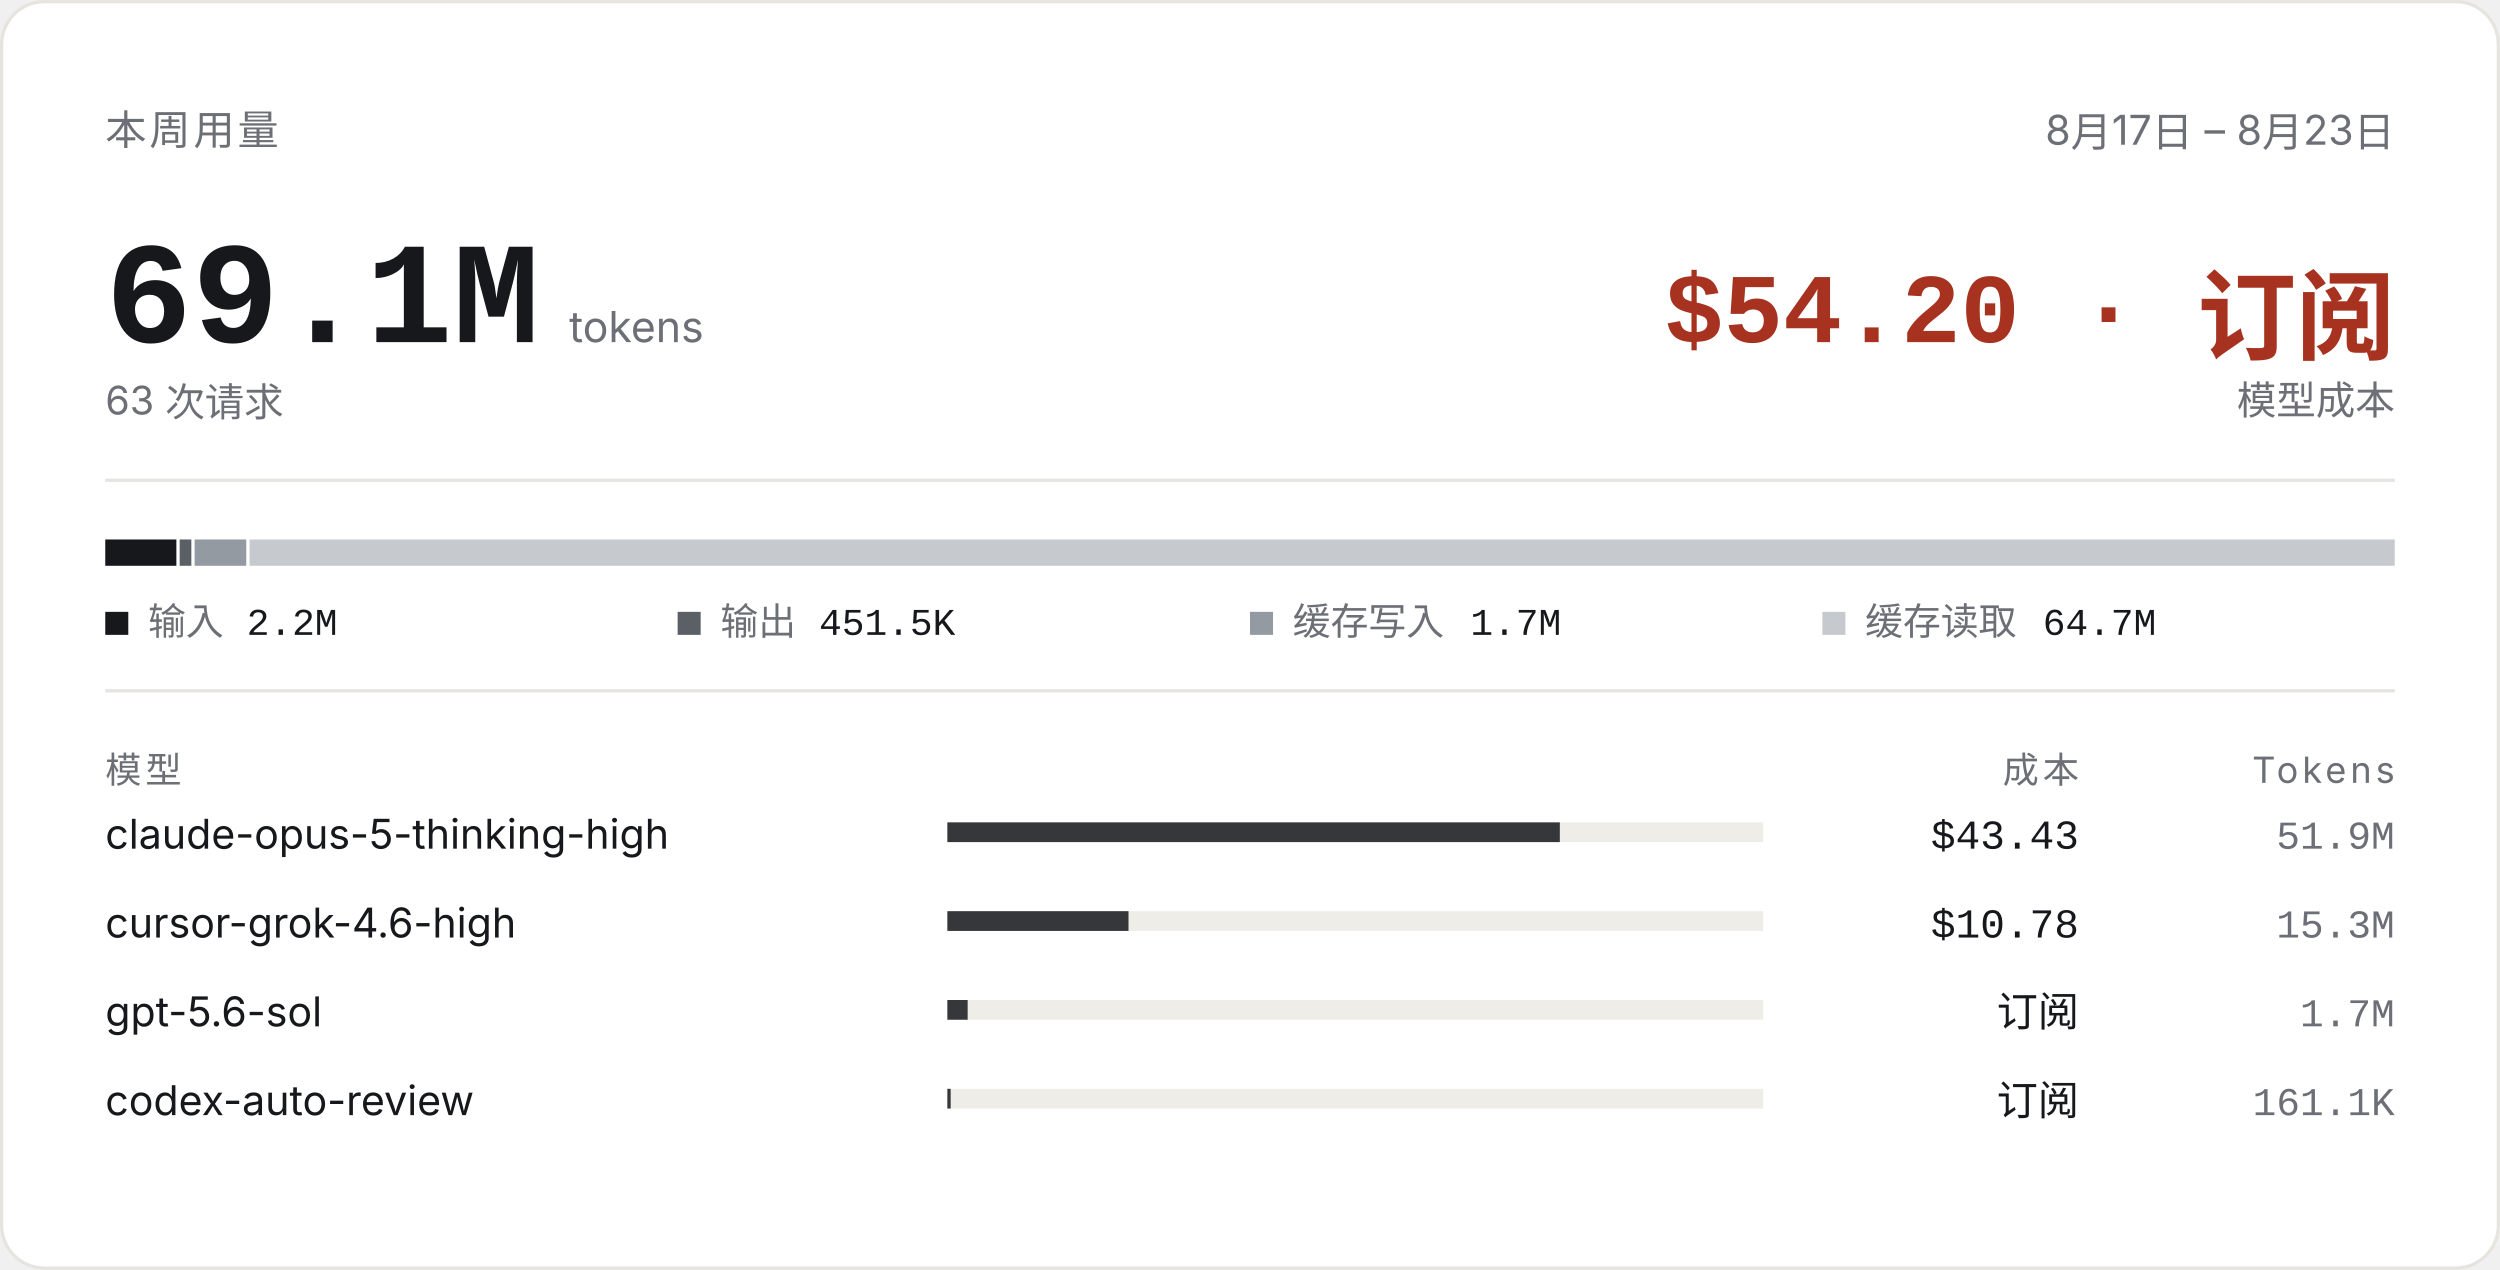
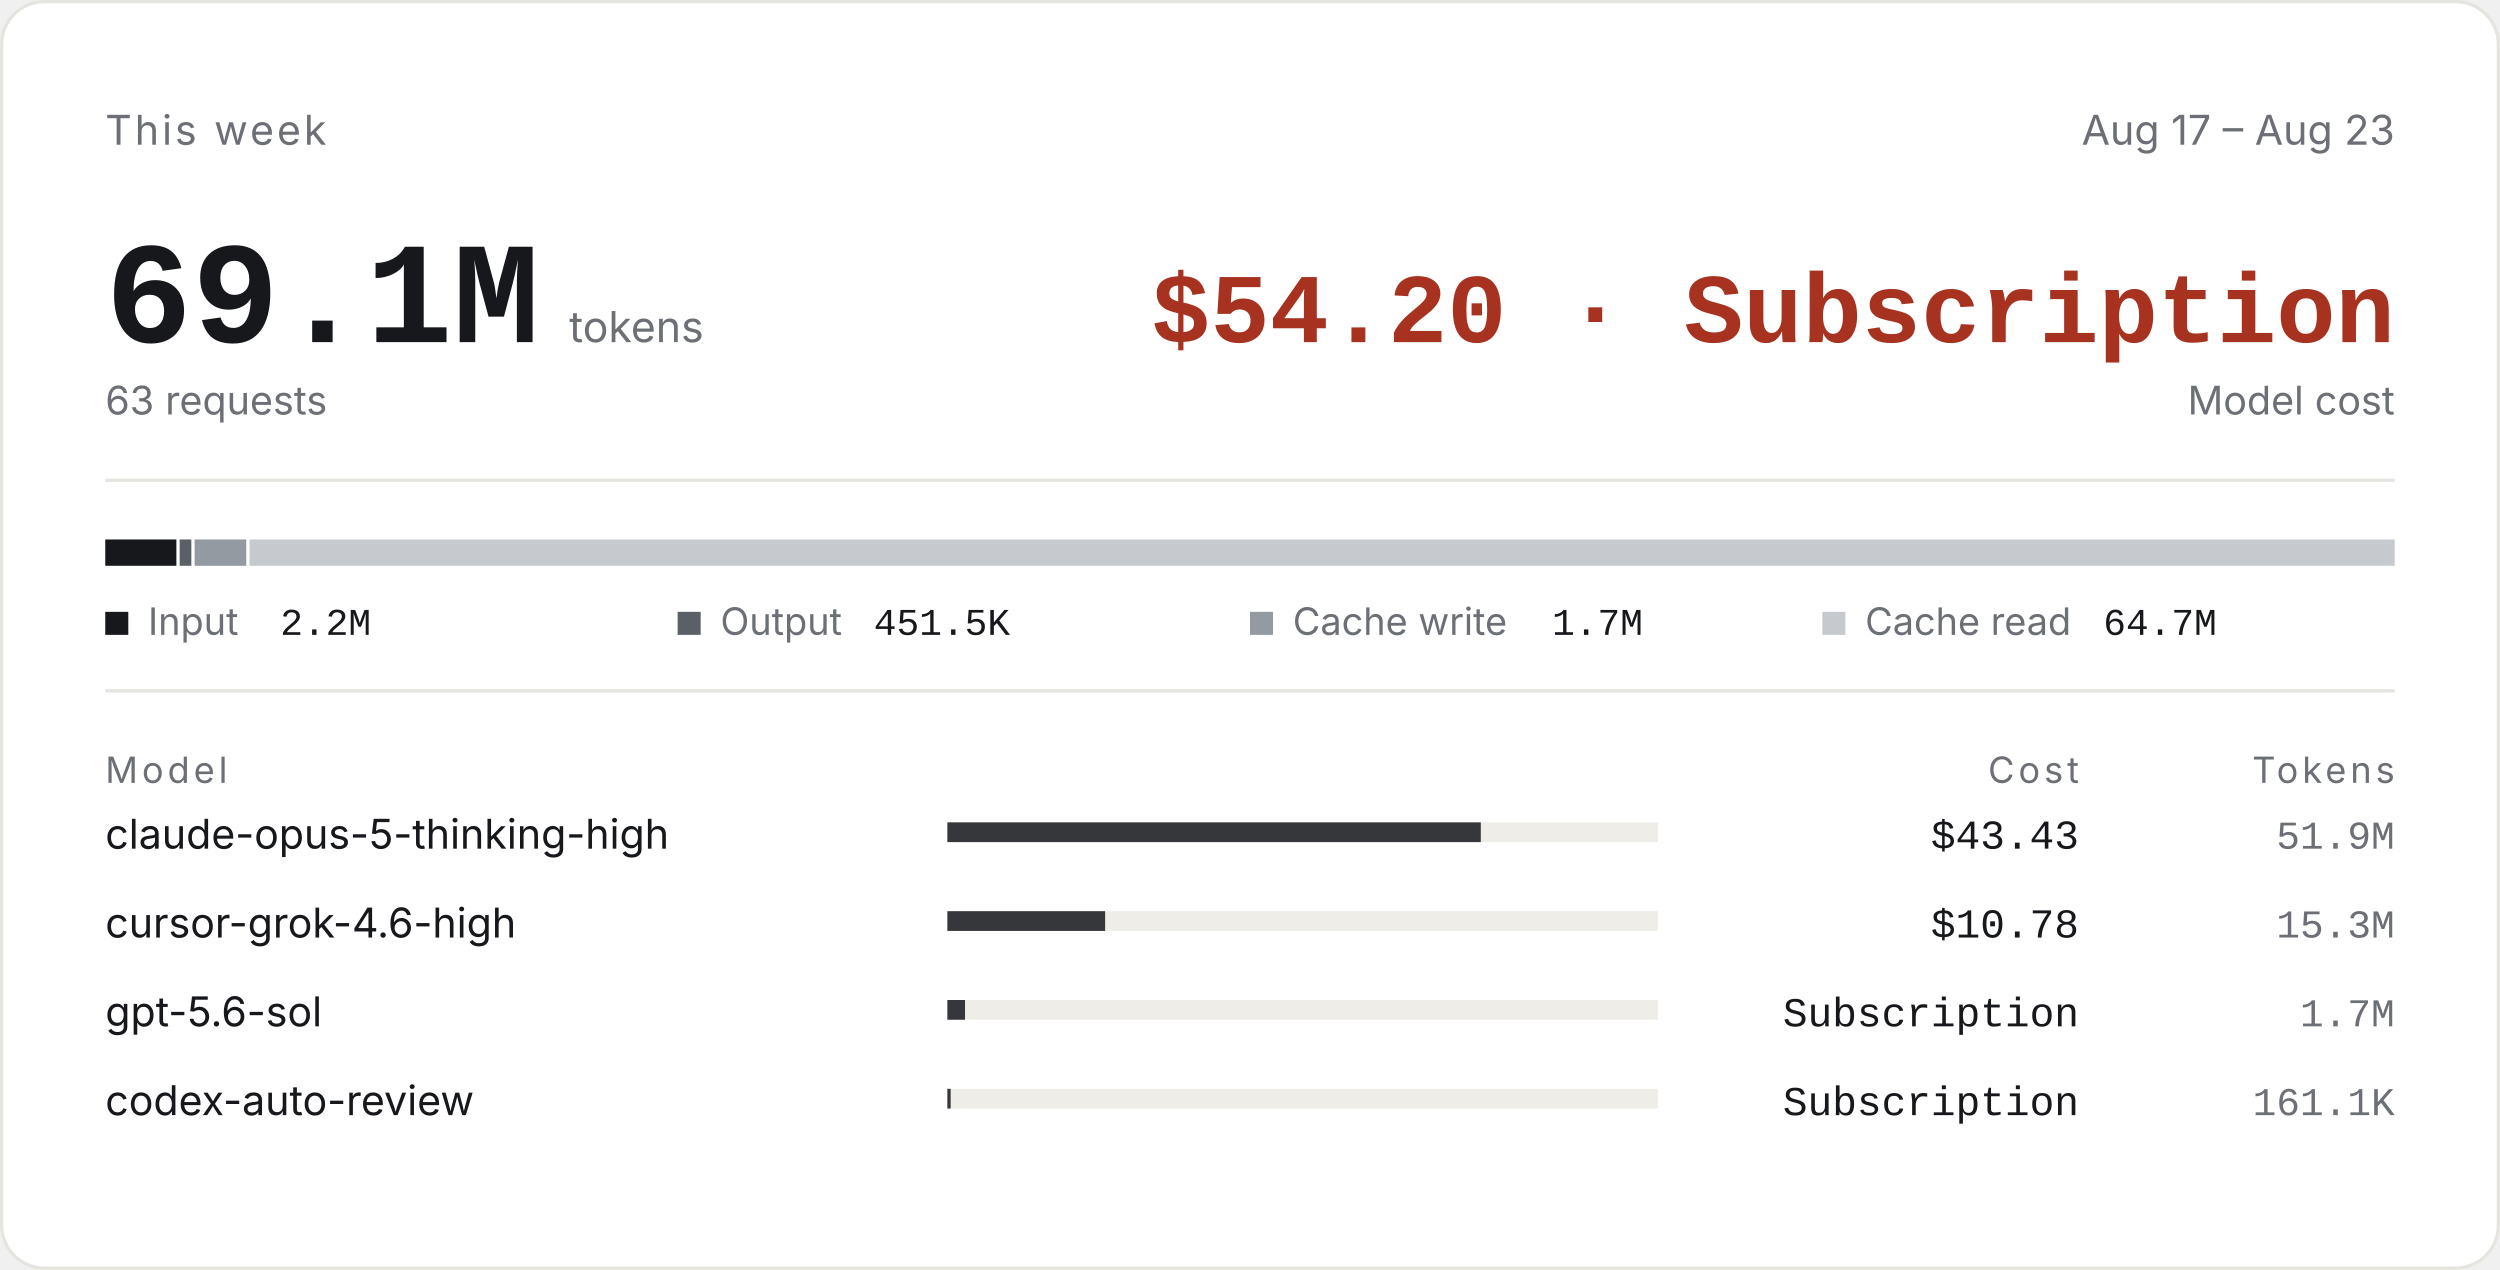
- <svg xmlns="http://www.w3.org/2000/svg" width="100%" height="386" viewBox="0 0 760 386" role="img" aria-label="本周 8月17日 – 8月23日：69.1M tokens，模型成本 $54.20 · 订阅">
+ <svg xmlns="http://www.w3.org/2000/svg" width="100%" height="386" viewBox="0 0 760 386" role="img" aria-label="This week Aug 17 – Aug 23: 69.1M tokens, model cost $54.20 · Subscription">
  <defs>
    <clipPath id="nameclip">
      <rect x="32" y="0" width="236" height="386" />
    </clipPath>
  </defs>
  <rect x="0.5" y="0.5" width="759" height="385" rx="13" fill="#FFFFFF" stroke="#E6E4DF" />
-   <text x="32" y="44" font-family="-apple-system,BlinkMacSystemFont,'Segoe UI','PingFang SC','Hiragino Sans GB','Microsoft YaHei',sans-serif" font-size="12.5" fill="#6C7076" letter-spacing="0.9">本周用量</text>
-   <text x="728" y="44" font-family="-apple-system,BlinkMacSystemFont,'Segoe UI','PingFang SC','Hiragino Sans GB','Microsoft YaHei',sans-serif" font-size="12.5" fill="#6C7076" text-anchor="end">8月17日 – 8月23日</text>
+   <text x="32" y="44" font-family="-apple-system,BlinkMacSystemFont,'Segoe UI','PingFang SC','Hiragino Sans GB','Microsoft YaHei',sans-serif" font-size="12.5" fill="#6C7076" letter-spacing="0.9">This week</text>
+   <text x="728" y="44" font-family="-apple-system,BlinkMacSystemFont,'Segoe UI','PingFang SC','Hiragino Sans GB','Microsoft YaHei',sans-serif" font-size="12.5" fill="#6C7076" text-anchor="end">Aug 17 – Aug 23</text>
  <text x="32" y="104" font-family="ui-monospace,SFMono-Regular,'SF Mono',Menlo,Consolas,'Liberation Mono',monospace" font-size="44" fill="#16181C" font-weight="600">69.1M<tspan font-family="-apple-system,BlinkMacSystemFont,'Segoe UI','PingFang SC','Hiragino Sans GB','Microsoft YaHei',sans-serif" font-size="13" fill="#6C7076" font-weight="400" dx="9">tokens</tspan>
  </text>
-   <text x="32" y="126" font-family="-apple-system,BlinkMacSystemFont,'Segoe UI','PingFang SC','Hiragino Sans GB','Microsoft YaHei',sans-serif" font-size="12" fill="#6C7076">63 次请求</text>
-   <text x="728" y="104" font-family="ui-monospace,SFMono-Regular,'SF Mono',Menlo,Consolas,'Liberation Mono',monospace" font-size="30" fill="#A6321F" font-weight="600" text-anchor="end">$54.20 · 订阅</text>
-   <text x="728" y="126" font-family="-apple-system,BlinkMacSystemFont,'Segoe UI','PingFang SC','Hiragino Sans GB','Microsoft YaHei',sans-serif" font-size="12" fill="#6C7076" text-anchor="end">模型成本</text>
+   <text x="32" y="126" font-family="-apple-system,BlinkMacSystemFont,'Segoe UI','PingFang SC','Hiragino Sans GB','Microsoft YaHei',sans-serif" font-size="12" fill="#6C7076">63 requests</text>
+   <text x="728" y="104" font-family="ui-monospace,SFMono-Regular,'SF Mono',Menlo,Consolas,'Liberation Mono',monospace" font-size="30" fill="#A6321F" font-weight="600" text-anchor="end">$54.20 · Subscription</text>
+   <text x="728" y="126" font-family="-apple-system,BlinkMacSystemFont,'Segoe UI','PingFang SC','Hiragino Sans GB','Microsoft YaHei',sans-serif" font-size="12" fill="#6C7076" text-anchor="end">Model cost</text>
  <line x1="32" y1="146" x2="728" y2="146" stroke="#E6E4DF" stroke-width="1" />
  <rect x="32" y="164" width="21.618" height="8" fill="#16181C" />
  <rect x="54.618" y="164" width="3.55" height="8" fill="#5A6066" />
  <rect x="59.167" y="164" width="15.697" height="8" fill="#939AA1" />
  <rect x="75.864" y="164" width="652.136" height="8" fill="#C6CACE" />
  <rect x="32" y="186" width="7" height="7" fill="#16181C" />
-   <text x="45" y="193" font-family="-apple-system,BlinkMacSystemFont,'Segoe UI','PingFang SC','Hiragino Sans GB','Microsoft YaHei',sans-serif" font-size="11.5" fill="#6C7076">输入</text>
-   <text x="75" y="193" font-family="ui-monospace,SFMono-Regular,'SF Mono',Menlo,Consolas,'Liberation Mono',monospace" font-size="11.5" fill="#16181C">2.2M</text>
+   <text x="45" y="193" font-family="-apple-system,BlinkMacSystemFont,'Segoe UI','PingFang SC','Hiragino Sans GB','Microsoft YaHei',sans-serif" font-size="11.5" fill="#6C7076">Input</text>
+   <text x="85.2" y="193" font-family="ui-monospace,SFMono-Regular,'SF Mono',Menlo,Consolas,'Liberation Mono',monospace" font-size="11.5" fill="#16181C">2.2M</text>
  <rect x="206" y="186" width="7" height="7" fill="#5A6066" />
-   <text x="219" y="193" font-family="-apple-system,BlinkMacSystemFont,'Segoe UI','PingFang SC','Hiragino Sans GB','Microsoft YaHei',sans-serif" font-size="11.5" fill="#6C7076">输出</text>
-   <text x="249" y="193" font-family="ui-monospace,SFMono-Regular,'SF Mono',Menlo,Consolas,'Liberation Mono',monospace" font-size="11.5" fill="#16181C">451.5K</text>
+   <text x="219" y="193" font-family="-apple-system,BlinkMacSystemFont,'Segoe UI','PingFang SC','Hiragino Sans GB','Microsoft YaHei',sans-serif" font-size="11.5" fill="#6C7076">Output</text>
+   <text x="265.64" y="193" font-family="ui-monospace,SFMono-Regular,'SF Mono',Menlo,Consolas,'Liberation Mono',monospace" font-size="11.5" fill="#16181C">451.5K</text>
  <rect x="380" y="186" width="7" height="7" fill="#939AA1" />
-   <text x="393" y="193" font-family="-apple-system,BlinkMacSystemFont,'Segoe UI','PingFang SC','Hiragino Sans GB','Microsoft YaHei',sans-serif" font-size="11.5" fill="#6C7076">缓存写入</text>
-   <text x="447" y="193" font-family="ui-monospace,SFMono-Regular,'SF Mono',Menlo,Consolas,'Liberation Mono',monospace" font-size="11.5" fill="#16181C">1.7M</text>
+   <text x="393" y="193" font-family="-apple-system,BlinkMacSystemFont,'Segoe UI','PingFang SC','Hiragino Sans GB','Microsoft YaHei',sans-serif" font-size="11.5" fill="#6C7076">Cache write</text>
+   <text x="471.84" y="193" font-family="ui-monospace,SFMono-Regular,'SF Mono',Menlo,Consolas,'Liberation Mono',monospace" font-size="11.5" fill="#16181C">1.7M</text>
  <rect x="554" y="186" width="7" height="7" fill="#C6CACE" />
-   <text x="567" y="193" font-family="-apple-system,BlinkMacSystemFont,'Segoe UI','PingFang SC','Hiragino Sans GB','Microsoft YaHei',sans-serif" font-size="11.5" fill="#6C7076">缓存读取</text>
-   <text x="621" y="193" font-family="ui-monospace,SFMono-Regular,'SF Mono',Menlo,Consolas,'Liberation Mono',monospace" font-size="11.5" fill="#16181C">64.7M</text>
+   <text x="567" y="193" font-family="-apple-system,BlinkMacSystemFont,'Segoe UI','PingFang SC','Hiragino Sans GB','Microsoft YaHei',sans-serif" font-size="11.5" fill="#6C7076">Cache read</text>
+   <text x="639.4" y="193" font-family="ui-monospace,SFMono-Regular,'SF Mono',Menlo,Consolas,'Liberation Mono',monospace" font-size="11.5" fill="#16181C">64.7M</text>
  <line x1="32" y1="210" x2="728" y2="210" stroke="#E6E4DF" stroke-width="1" />
-   <text x="32" y="238" font-family="-apple-system,BlinkMacSystemFont,'Segoe UI','PingFang SC','Hiragino Sans GB','Microsoft YaHei',sans-serif" font-size="11" fill="#6C7076" letter-spacing="1.2">模型</text>
-   <text x="632" y="238" font-family="-apple-system,BlinkMacSystemFont,'Segoe UI','PingFang SC','Hiragino Sans GB','Microsoft YaHei',sans-serif" font-size="11" fill="#6C7076" text-anchor="end" letter-spacing="1.2">成本</text>
+   <text x="32" y="238" font-family="-apple-system,BlinkMacSystemFont,'Segoe UI','PingFang SC','Hiragino Sans GB','Microsoft YaHei',sans-serif" font-size="11" fill="#6C7076" letter-spacing="1.2">Model</text>
+   <text x="632" y="238" font-family="-apple-system,BlinkMacSystemFont,'Segoe UI','PingFang SC','Hiragino Sans GB','Microsoft YaHei',sans-serif" font-size="11" fill="#6C7076" text-anchor="end" letter-spacing="1.2">Cost</text>
  <text x="728" y="238" font-family="-apple-system,BlinkMacSystemFont,'Segoe UI','PingFang SC','Hiragino Sans GB','Microsoft YaHei',sans-serif" font-size="11" fill="#6C7076" text-anchor="end" letter-spacing="1.2">Tokens</text>
  <text x="32" y="258" font-family="-apple-system,BlinkMacSystemFont,'Segoe UI','PingFang SC','Hiragino Sans GB','Microsoft YaHei',sans-serif" font-size="12.5" fill="#16181C" clip-path="url(#nameclip)">claude-opus-5-thinking-high</text>
-   <rect x="288" y="250" width="248" height="6" fill="#EFEDE8" />
-   <rect x="288" y="250" width="186.188" height="6" fill="#16181C" fill-opacity="0.85" />
+   <rect x="288" y="250" width="216" height="6" fill="#EFEDE8" />
+   <rect x="288" y="250" width="162.164" height="6" fill="#16181C" fill-opacity="0.85" />
  <text x="632" y="258" font-family="ui-monospace,SFMono-Regular,'SF Mono',Menlo,Consolas,'Liberation Mono',monospace" font-size="12.5" fill="#16181C" text-anchor="end">$43.43</text>
  <text x="728" y="258" font-family="ui-monospace,SFMono-Regular,'SF Mono',Menlo,Consolas,'Liberation Mono',monospace" font-size="12" fill="#6C7076" text-anchor="end">51.9M</text>
  <text x="32" y="285" font-family="-apple-system,BlinkMacSystemFont,'Segoe UI','PingFang SC','Hiragino Sans GB','Microsoft YaHei',sans-serif" font-size="12.5" fill="#16181C" clip-path="url(#nameclip)">cursor-grok-4.6-high</text>
-   <rect x="288" y="277" width="248" height="6" fill="#EFEDE8" />
-   <rect x="288" y="277" width="55.067" height="6" fill="#16181C" fill-opacity="0.85" />
+   <rect x="288" y="277" width="216" height="6" fill="#EFEDE8" />
+   <rect x="288" y="277" width="47.962" height="6" fill="#16181C" fill-opacity="0.85" />
  <text x="632" y="285" font-family="ui-monospace,SFMono-Regular,'SF Mono',Menlo,Consolas,'Liberation Mono',monospace" font-size="12.5" fill="#16181C" text-anchor="end">$10.78</text>
  <text x="728" y="285" font-family="ui-monospace,SFMono-Regular,'SF Mono',Menlo,Consolas,'Liberation Mono',monospace" font-size="12" fill="#6C7076" text-anchor="end">15.3M</text>
  <text x="32" y="312" font-family="-apple-system,BlinkMacSystemFont,'Segoe UI','PingFang SC','Hiragino Sans GB','Microsoft YaHei',sans-serif" font-size="12.5" fill="#16181C" clip-path="url(#nameclip)">gpt-5.6-sol</text>
-   <rect x="288" y="304" width="248" height="6" fill="#EFEDE8" />
-   <rect x="288" y="304" width="6.166" height="6" fill="#16181C" fill-opacity="0.85" />
-   <text x="632" y="312" font-family="ui-monospace,SFMono-Regular,'SF Mono',Menlo,Consolas,'Liberation Mono',monospace" font-size="12.5" fill="#16181C" text-anchor="end">订阅</text>
+   <rect x="288" y="304" width="216" height="6" fill="#EFEDE8" />
+   <rect x="288" y="304" width="5.37" height="6" fill="#16181C" fill-opacity="0.85" />
+   <text x="632" y="312" font-family="ui-monospace,SFMono-Regular,'SF Mono',Menlo,Consolas,'Liberation Mono',monospace" font-size="12.5" fill="#16181C" text-anchor="end">Subscription</text>
  <text x="728" y="312" font-family="ui-monospace,SFMono-Regular,'SF Mono',Menlo,Consolas,'Liberation Mono',monospace" font-size="12" fill="#6C7076" text-anchor="end">1.7M</text>
  <text x="32" y="339" font-family="-apple-system,BlinkMacSystemFont,'Segoe UI','PingFang SC','Hiragino Sans GB','Microsoft YaHei',sans-serif" font-size="12.5" fill="#16181C" clip-path="url(#nameclip)">codex-auto-review</text>
-   <rect x="288" y="331" width="248" height="6" fill="#EFEDE8" />
+   <rect x="288" y="331" width="216" height="6" fill="#EFEDE8" />
  <rect x="288" y="331" width="1" height="6" fill="#16181C" fill-opacity="0.85" />
-   <text x="632" y="339" font-family="ui-monospace,SFMono-Regular,'SF Mono',Menlo,Consolas,'Liberation Mono',monospace" font-size="12.5" fill="#16181C" text-anchor="end">订阅</text>
+   <text x="632" y="339" font-family="ui-monospace,SFMono-Regular,'SF Mono',Menlo,Consolas,'Liberation Mono',monospace" font-size="12.5" fill="#16181C" text-anchor="end">Subscription</text>
  <text x="728" y="339" font-family="ui-monospace,SFMono-Regular,'SF Mono',Menlo,Consolas,'Liberation Mono',monospace" font-size="12" fill="#6C7076" text-anchor="end">161.1K</text>
</svg>
